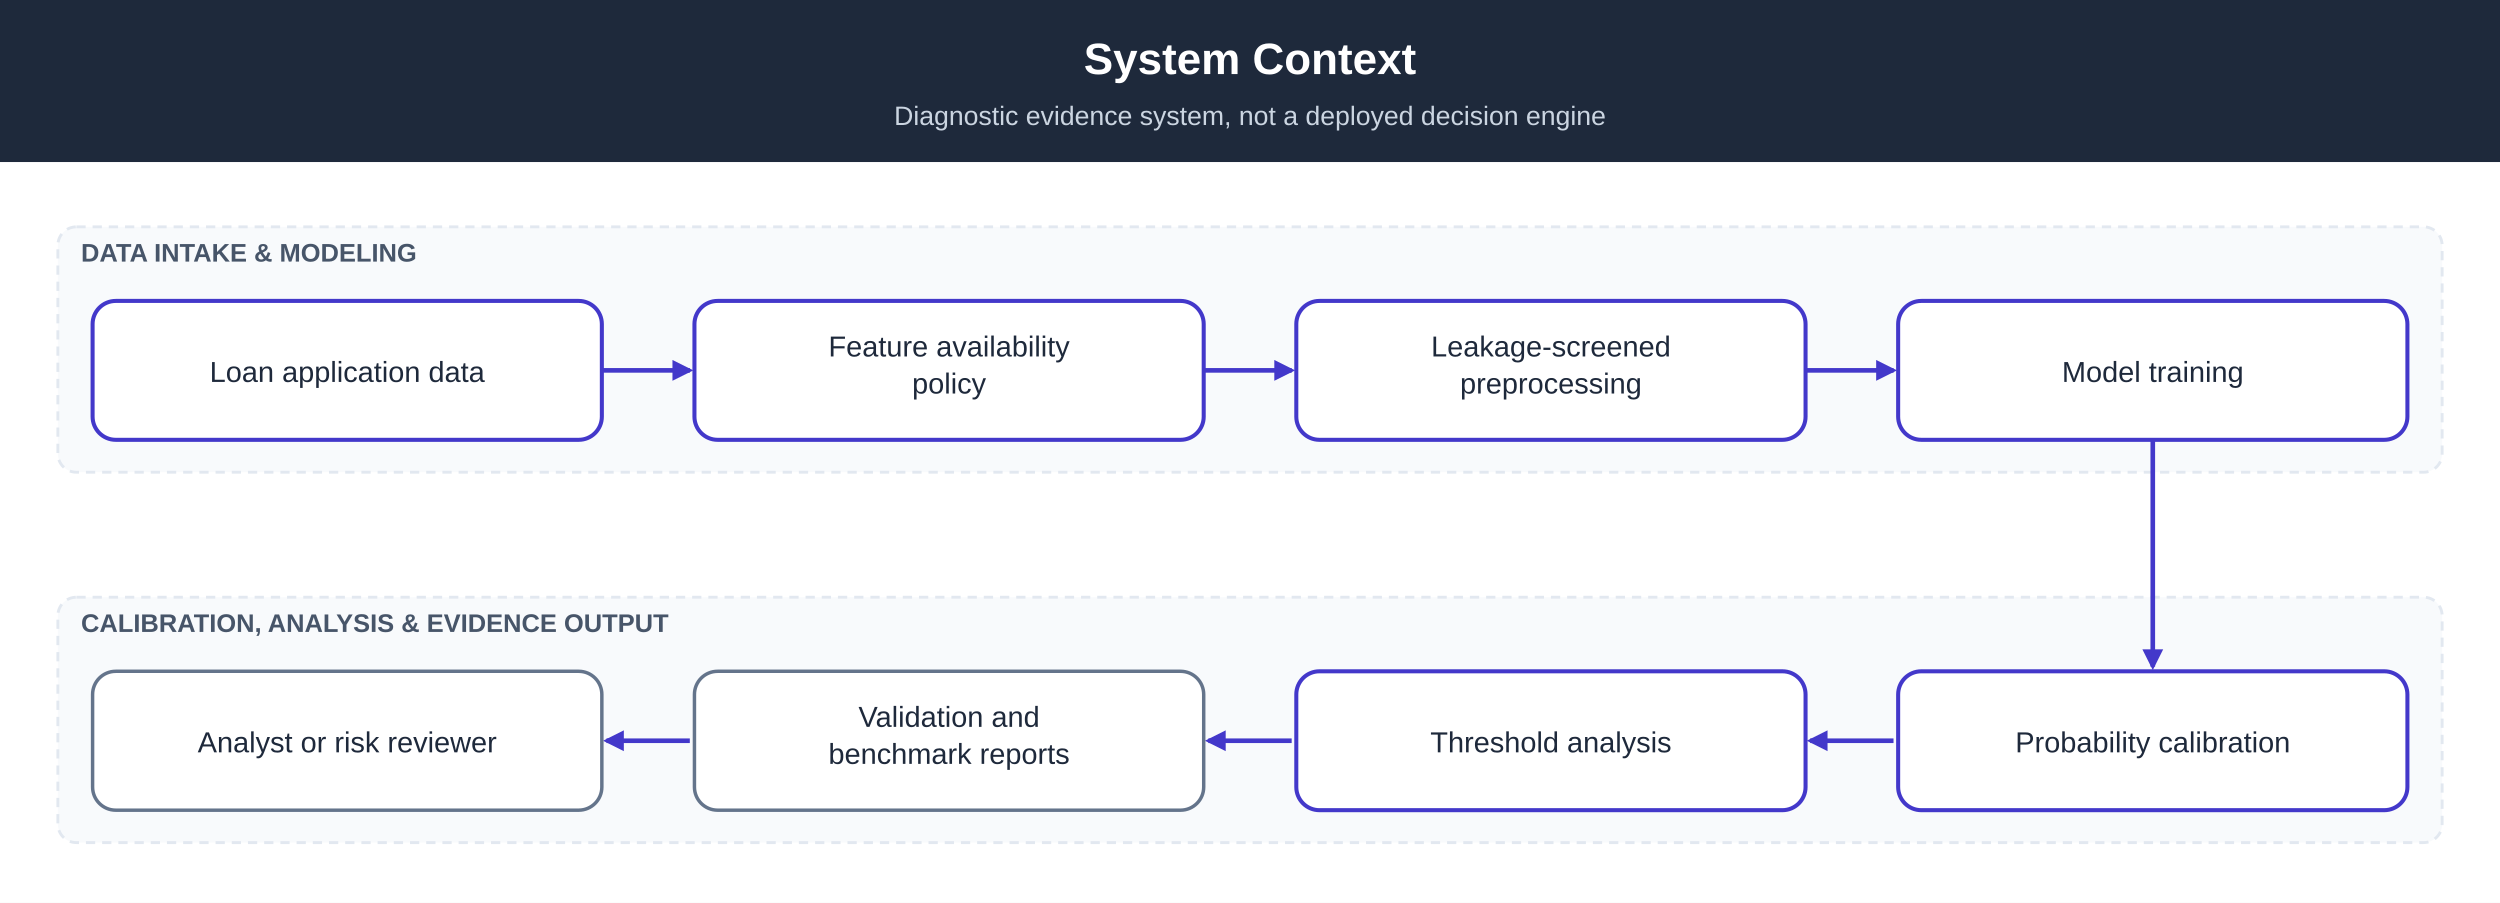
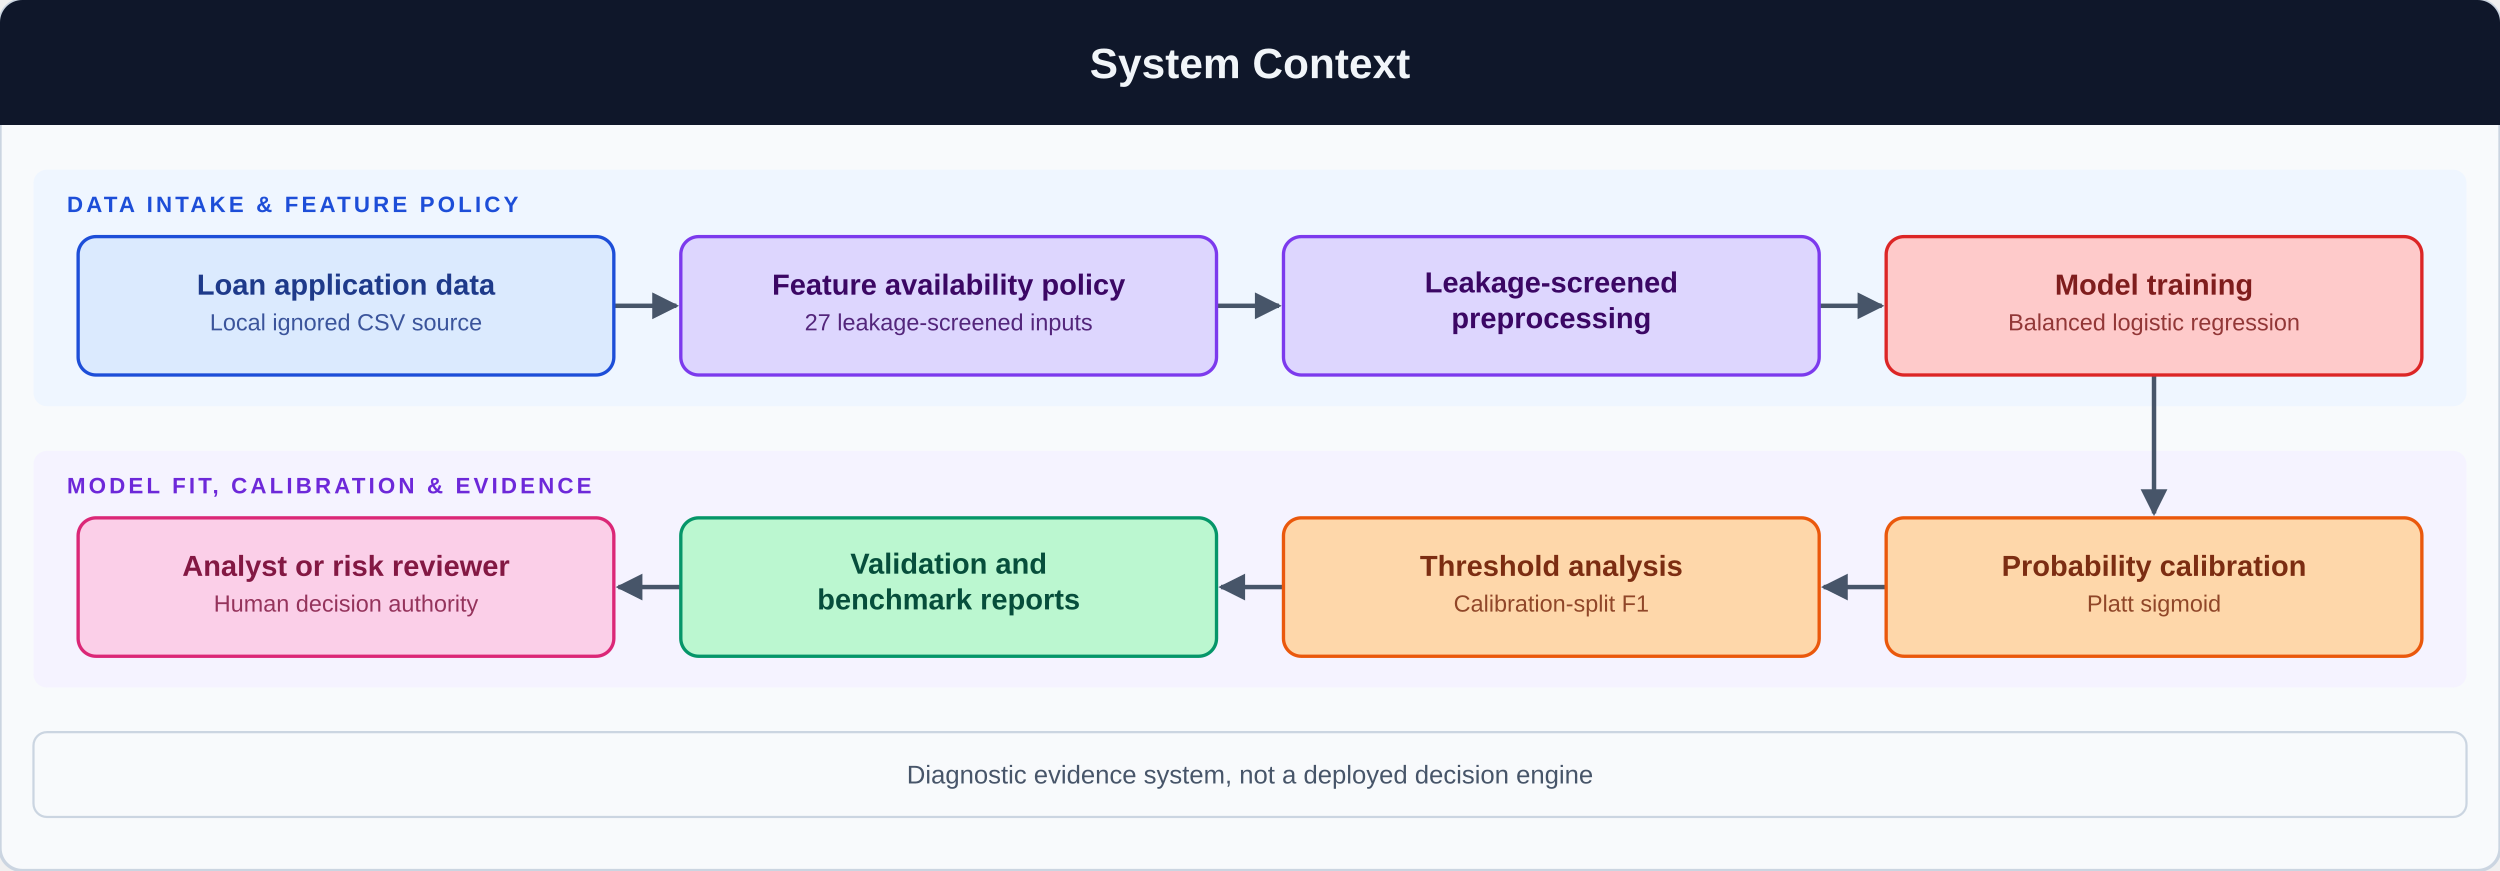
- <svg xmlns="http://www.w3.org/2000/svg" viewBox="0 0 1080 390" width="100%" role="img" aria-labelledby="svgTitle svgDesc">
+ <svg xmlns="http://www.w3.org/2000/svg" viewBox="0 0 1120 390" width="100%" role="img" aria-labelledby="svgTitle svgDesc">
  <defs>
-     <marker id="arrow" markerWidth="9" markerHeight="9" refX="7.5" refY="4.5" orient="auto" markerUnits="userSpaceOnUse">
-       <path d="M0,0 L9,4.5 L0,9 Z" fill="#4338ca" />
+     <marker id="ah" viewBox="0 0 10 10" refX="9" refY="5" markerWidth="6" markerHeight="6" orient="auto">
+       <polygon points="0,0 10,5 0,10" fill="#475569" />
    </marker>
  </defs>
  <style>
-     .bg { fill:#ffffff; }
-     .titleBand { fill:#1e293b; }
-     .titleText { font-family: Arial, Helvetica, sans-serif; font-size:19px; font-weight:bold; fill:#ffffff; text-anchor:middle; }
-     .subtitleText { font-family: Arial, Helvetica, sans-serif; font-size:11.5px; fill:#cbd5e1; text-anchor:middle; }
-     .zone { fill:#f8fafc; stroke:#e2e8f0; stroke-width:1.25; stroke-dasharray:4,3; }
-     .zoneLabel { font-family: Arial, Helvetica, sans-serif; font-size:11px; font-weight:bold; fill:#475569; }
-     .nodeProcess { fill:#ffffff; stroke:#4338ca; stroke-width:1.75; }
-     .nodeArtifact { fill:#ffffff; stroke:#64748b; stroke-width:1.5; }
-     .label { font-family: Arial, Helvetica, sans-serif; font-size:12.5px; fill:#1e293b; text-anchor:middle; }
-     .edge { stroke:#4338ca; stroke-width:2; fill:none; marker-end:url(#arrow); }
+     .lbl { font-family: 'Segoe UI','Helvetica Neue',Arial,sans-serif; }
+     .zoneLabel { font-size:10px; font-weight:700; letter-spacing:1.4px; }
+     .nodeTitle { font-size:13px; font-weight:600; text-anchor:middle; }
+     .nodeSub { font-size:10.5px; opacity:0.85; text-anchor:middle; }
+     .noteText { font-size:11.5px; fill:#475569; text-anchor:middle; }
  </style>
-   <rect class="bg" x="0" y="0" width="1080" height="390" />
-   <rect class="titleBand" x="0" y="0" width="1080" height="70" />
-   <text class="titleText" x="540" y="32">System Context</text>
-   <text class="subtitleText" x="540" y="54">Diagnostic evidence system, not a deployed decision engine</text>
-   <rect class="zone" x="25" y="98" width="1030" height="106" rx="8" />
-   <text class="zoneLabel" x="35" y="113">DATA INTAKE &amp; MODELING</text>
-   <rect class="zone" x="25" y="258" width="1030" height="106" rx="8" />
-   <text class="zoneLabel" x="35" y="273">CALIBRATION, ANALYSIS &amp; EVIDENCE OUTPUT</text>
-   <line class="edge" x1="260" y1="160" x2="298" y2="160" />
-   <line class="edge" x1="520" y1="160" x2="558" y2="160" />
-   <line class="edge" x1="780" y1="160" x2="818" y2="160" />
-   <line class="edge" x1="930" y1="190" x2="930" y2="288" />
-   <line class="edge" x1="818" y1="320" x2="782" y2="320" />
-   <line class="edge" x1="558" y1="320" x2="522" y2="320" />
-   <line class="edge" x1="298" y1="320" x2="262" y2="320" />
-   <rect class="nodeProcess" x="40" y="130" width="220" height="60" rx="10" />
-   <text class="label" x="150" y="165">Loan application data</text>
-   <rect class="nodeProcess" x="300" y="130" width="220" height="60" rx="10" />
-   <text class="label" x="410" y="154">Feature availability</text>
-   <text class="label" x="410" y="170">policy</text>
-   <rect class="nodeProcess" x="560" y="130" width="220" height="60" rx="10" />
-   <text class="label" x="670" y="154">Leakage-screened</text>
-   <text class="label" x="670" y="170">preprocessing</text>
-   <rect class="nodeProcess" x="820" y="130" width="220" height="60" rx="10" />
-   <text class="label" x="930" y="165">Model training</text>
-   <rect class="nodeProcess" x="820" y="290" width="220" height="60" rx="10" />
-   <text class="label" x="930" y="325">Probability calibration</text>
-   <rect class="nodeProcess" x="560" y="290" width="220" height="60" rx="10" />
-   <text class="label" x="670" y="325">Threshold analysis</text>
-   <rect class="nodeArtifact" x="300" y="290" width="220" height="60" rx="10" />
-   <text class="label" x="410" y="314">Validation and</text>
-   <text class="label" x="410" y="330">benchmark reports</text>
-   <rect class="nodeArtifact" x="40" y="290" width="220" height="60" rx="10" />
-   <text class="label" x="150" y="325">Analyst or risk reviewer</text>
+   <rect x="0" y="0" width="1120" height="390" rx="10" fill="#F8FAFC" stroke="#CBD5E1" stroke-width="1.5" />
+   <rect x="0" y="0" width="1120" height="56" rx="10" fill="#0F172A" />
+   <rect x="0" y="44" width="1120" height="12" fill="#0F172A" />
+   <text class="lbl" x="560" y="35" text-anchor="middle" font-size="19" font-weight="700" fill="#F1F5F9">System Context</text>
+   <rect x="15" y="76" width="1090" height="106" rx="6" fill="#EFF6FF" />
+   <text class="lbl zoneLabel" x="30" y="95" fill="#1D4ED8">DATA INTAKE &amp; FEATURE POLICY</text>
+   <rect x="15" y="202" width="1090" height="106" rx="6" fill="#F5F3FF" />
+   <text class="lbl zoneLabel" x="30" y="221" fill="#6D28D9">MODEL FIT, CALIBRATION &amp; EVIDENCE</text>
+   <line x1="275" y1="137" x2="303" y2="137" stroke="#475569" stroke-width="2" marker-end="url(#ah)" />
+   <line x1="545" y1="137" x2="573" y2="137" stroke="#475569" stroke-width="2" marker-end="url(#ah)" />
+   <line x1="815" y1="137" x2="843" y2="137" stroke="#475569" stroke-width="2" marker-end="url(#ah)" />
+   <line x1="965" y1="168" x2="965" y2="230" stroke="#475569" stroke-width="2" marker-end="url(#ah)" />
+   <line x1="845" y1="263" x2="817" y2="263" stroke="#475569" stroke-width="2" marker-end="url(#ah)" />
+   <line x1="575" y1="263" x2="547" y2="263" stroke="#475569" stroke-width="2" marker-end="url(#ah)" />
+   <line x1="305" y1="263" x2="277" y2="263" stroke="#475569" stroke-width="2" marker-end="url(#ah)" />
+   <rect x="35" y="106" width="240" height="62" rx="8" fill="#DBEAFE" stroke="#1D4ED8" stroke-width="1.5" />
+   <text class="lbl nodeTitle" x="155" y="132" fill="#1E3A8A">Loan application data</text>
+   <text class="lbl nodeSub" x="155" y="148" fill="#1E3A8A">Local ignored CSV source</text>
+   <rect x="305" y="106" width="240" height="62" rx="8" fill="#DDD6FE" stroke="#7C3AED" stroke-width="1.5" />
+   <text class="lbl nodeTitle" x="425" y="132" fill="#3B0764">Feature availability policy</text>
+   <text class="lbl nodeSub" x="425" y="148" fill="#3B0764">27 leakage-screened inputs</text>
+   <rect x="575" y="106" width="240" height="62" rx="8" fill="#DDD6FE" stroke="#7C3AED" stroke-width="1.5" />
+   <text class="lbl nodeTitle" x="695" y="131" fill="#3B0764">Leakage-screened</text>
+   <text class="lbl nodeTitle" x="695" y="147" fill="#3B0764">preprocessing</text>
+   <rect x="845" y="106" width="240" height="62" rx="8" fill="#FECACA" stroke="#DC2626" stroke-width="1.5" />
+   <text class="lbl nodeTitle" x="965" y="132" fill="#7F1D1D">Model training</text>
+   <text class="lbl nodeSub" x="965" y="148" fill="#7F1D1D">Balanced logistic regression</text>
+   <rect x="845" y="232" width="240" height="62" rx="8" fill="#FED7AA" stroke="#EA580C" stroke-width="1.5" />
+   <text class="lbl nodeTitle" x="965" y="258" fill="#7C2D12">Probability calibration</text>
+   <text class="lbl nodeSub" x="965" y="274" fill="#7C2D12">Platt sigmoid</text>
+   <rect x="575" y="232" width="240" height="62" rx="8" fill="#FED7AA" stroke="#EA580C" stroke-width="1.5" />
+   <text class="lbl nodeTitle" x="695" y="258" fill="#7C2D12">Threshold analysis</text>
+   <text class="lbl nodeSub" x="695" y="274" fill="#7C2D12">Calibration-split F1</text>
+   <rect x="305" y="232" width="240" height="62" rx="8" fill="#BBF7D0" stroke="#059669" stroke-width="1.5" />
+   <text class="lbl nodeTitle" x="425" y="257" fill="#064E3B">Validation and</text>
+   <text class="lbl nodeTitle" x="425" y="273" fill="#064E3B">benchmark reports</text>
+   <rect x="35" y="232" width="240" height="62" rx="8" fill="#FBCFE8" stroke="#DB2777" stroke-width="1.5" />
+   <text class="lbl nodeTitle" x="155" y="258" fill="#831843">Analyst or risk reviewer</text>
+   <text class="lbl nodeSub" x="155" y="274" fill="#831843">Human decision authority</text>
+   <rect x="15" y="328" width="1090" height="38" rx="6" fill="#F8FAFC" stroke="#CBD5E1" stroke-width="1" />
+   <text class="lbl noteText" x="560" y="351">Diagnostic evidence system, not a deployed decision engine</text>
</svg>
